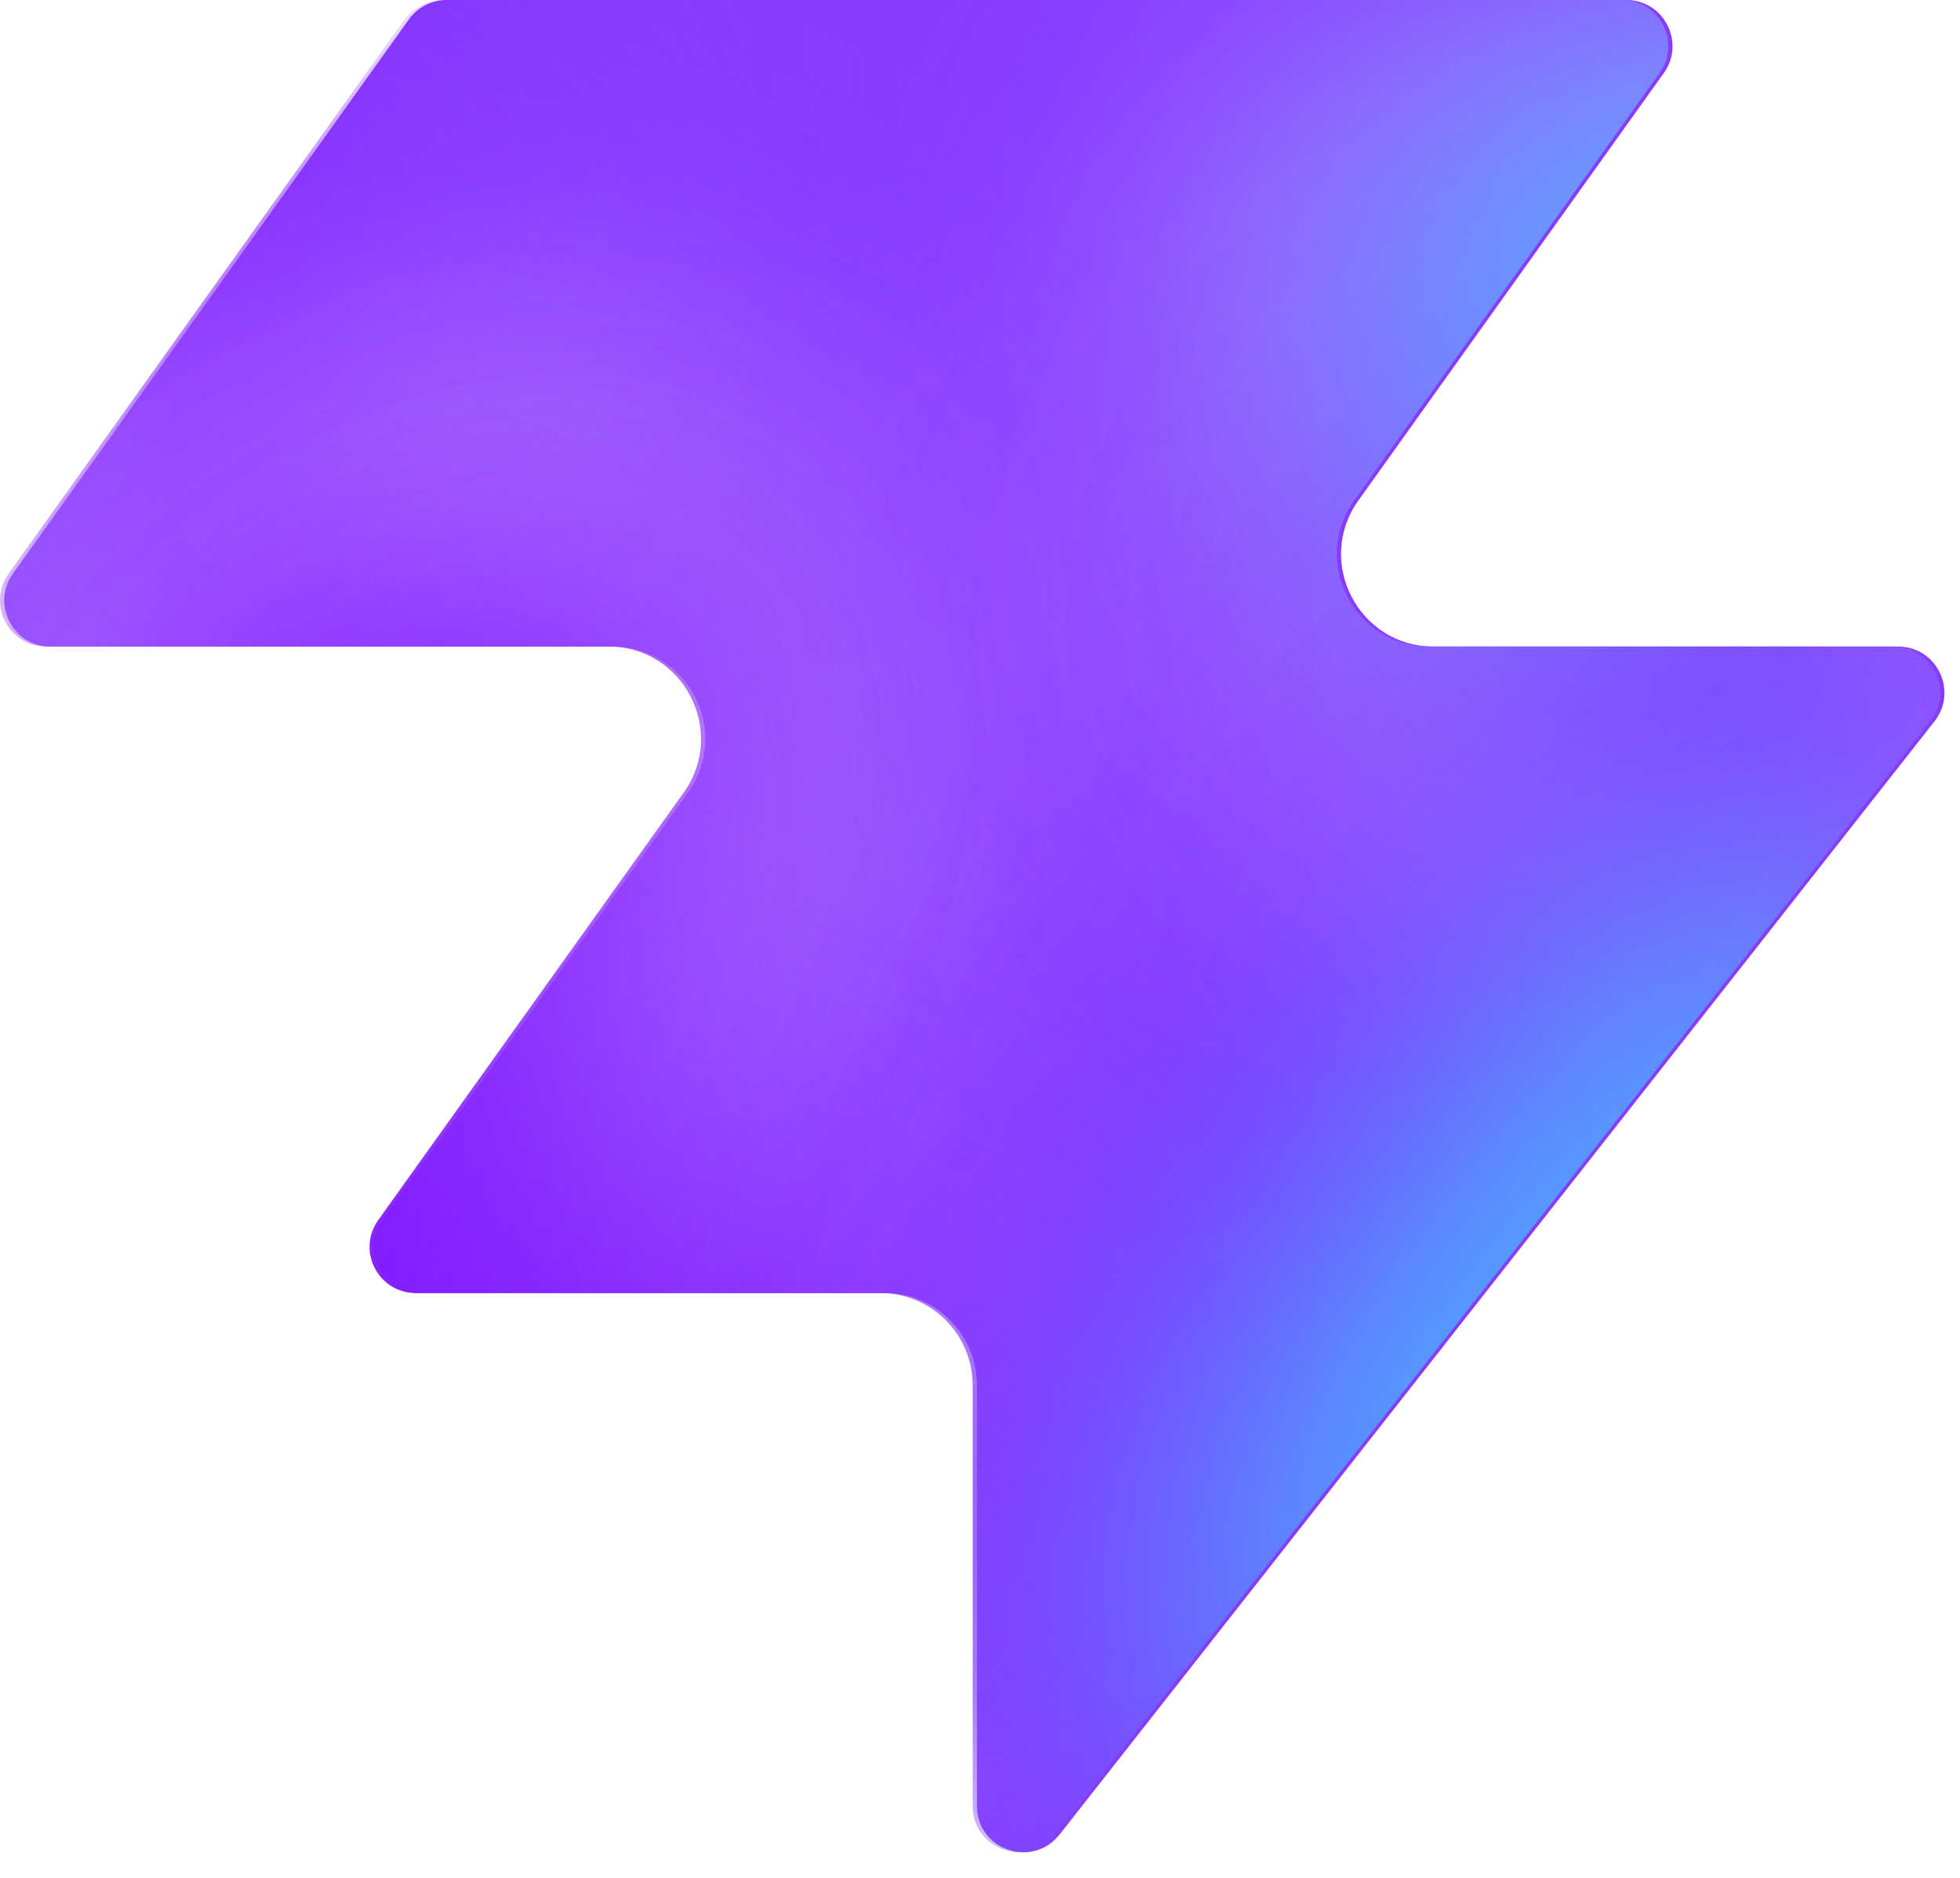
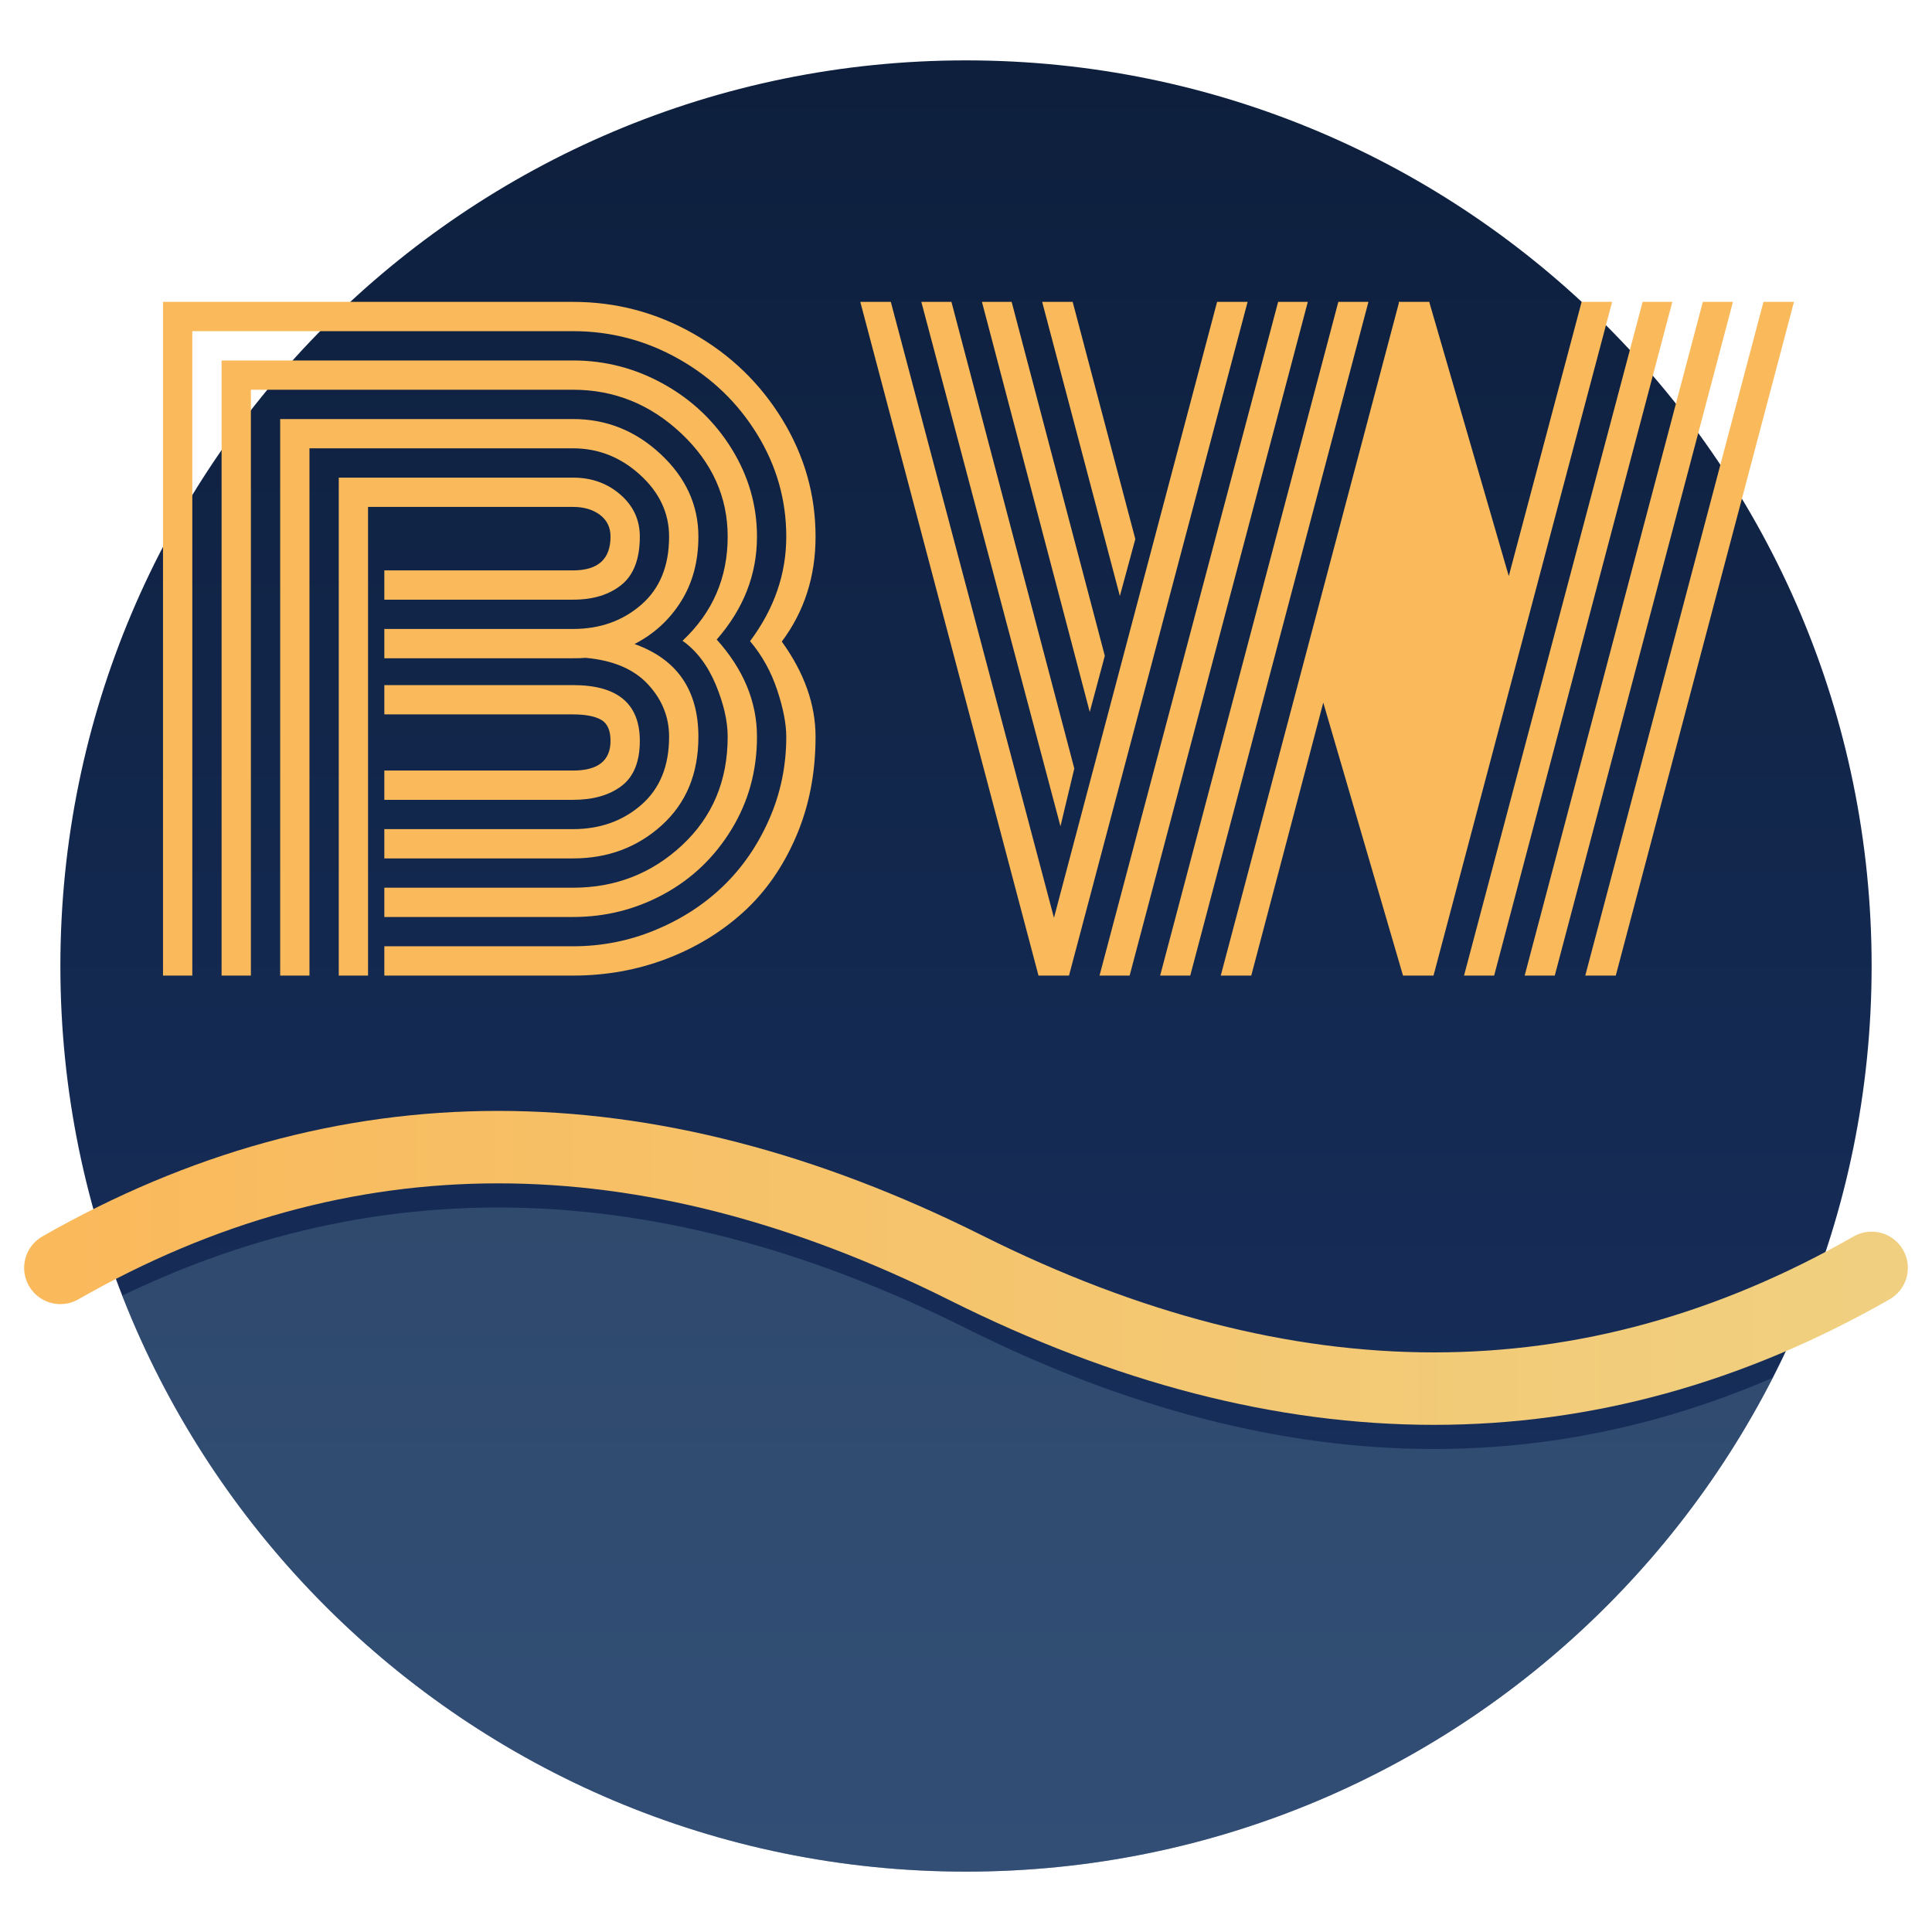
- <svg xmlns="http://www.w3.org/2000/svg" width="48" height="46" fill="none" viewBox="0 0 48 46">
-   <path fill="#863bff" d="M25.946 44.938c-.664.845-2.021.375-2.021-.698V33.937a2.26 2.26 0 0 0-2.262-2.262H10.287c-.92 0-1.456-1.04-.92-1.788l7.48-10.471c1.07-1.497 0-3.578-1.842-3.578H1.237c-.92 0-1.456-1.04-.92-1.788L10.013.474c.214-.297.556-.474.92-.474h28.894c.92 0 1.456 1.04.92 1.788l-7.48 10.471c-1.07 1.498 0 3.579 1.842 3.579h11.377c.943 0 1.473 1.088.89 1.83L25.947 44.94z" style="fill:#863bff;fill:color(display-p3 .525 .23 1);fill-opacity:1" />
-   <mask id="a" width="48" height="46" x="0" y="0" maskUnits="userSpaceOnUse" style="mask-type:alpha">
-     <path fill="#000" d="M25.842 44.938c-.664.844-2.021.375-2.021-.698V33.937a2.26 2.26 0 0 0-2.262-2.262H10.183c-.92 0-1.456-1.04-.92-1.788l7.48-10.471c1.07-1.498 0-3.579-1.842-3.579H1.133c-.92 0-1.456-1.04-.92-1.787L9.91.473c.214-.297.556-.474.92-.474h28.894c.92 0 1.456 1.04.92 1.788l-7.48 10.471c-1.07 1.498 0 3.578 1.842 3.578h11.377c.943 0 1.473 1.088.89 1.832L25.843 44.94z" style="fill:#000;fill-opacity:1" />
-   </mask>
-   <g mask="url(#a)">
-     <g filter="url(#b)">
-       <ellipse cx="5.508" cy="14.704" fill="#ede6ff" rx="5.508" ry="14.704" style="fill:#ede6ff;fill:color(display-p3 .927 .903 1);fill-opacity:1" transform="matrix(.00324 1 1 -.00324 -4.47 31.516)" />
-     </g>
-     <g filter="url(#c)">
-       <ellipse cx="10.399" cy="29.851" fill="#ede6ff" rx="10.399" ry="29.851" style="fill:#ede6ff;fill:color(display-p3 .927 .903 1);fill-opacity:1" transform="matrix(.00324 1 1 -.00324 -39.328 7.883)" />
-     </g>
-     <g filter="url(#d)">
-       <ellipse cx="5.508" cy="30.487" fill="#7e14ff" rx="5.508" ry="30.487" style="fill:#7e14ff;fill:color(display-p3 .492 .077 1);fill-opacity:1" transform="rotate(89.814 -25.913 -14.639)scale(1 -1)" />
-     </g>
-     <g filter="url(#e)">
-       <ellipse cx="5.508" cy="30.599" fill="#7e14ff" rx="5.508" ry="30.599" style="fill:#7e14ff;fill:color(display-p3 .492 .077 1);fill-opacity:1" transform="rotate(89.814 -32.644 -3.334)scale(1 -1)" />
-     </g>
-     <g filter="url(#f)">
-       <ellipse cx="5.508" cy="30.599" fill="#7e14ff" rx="5.508" ry="30.599" style="fill:#7e14ff;fill:color(display-p3 .492 .077 1);fill-opacity:1" transform="matrix(.00324 1 1 -.00324 -34.34 30.47)" />
-     </g>
-     <g filter="url(#g)">
-       <ellipse cx="14.072" cy="22.078" fill="#ede6ff" rx="14.072" ry="22.078" style="fill:#ede6ff;fill:color(display-p3 .927 .903 1);fill-opacity:1" transform="rotate(93.35 24.506 48.493)scale(-1 1)" />
-     </g>
-     <g filter="url(#h)">
-       <ellipse cx="3.47" cy="21.501" fill="#7e14ff" rx="3.47" ry="21.501" style="fill:#7e14ff;fill:color(display-p3 .492 .077 1);fill-opacity:1" transform="rotate(89.009 28.708 47.59)scale(-1 1)" />
-     </g>
-     <g filter="url(#i)">
-       <ellipse cx="3.47" cy="21.501" fill="#7e14ff" rx="3.47" ry="21.501" style="fill:#7e14ff;fill:color(display-p3 .492 .077 1);fill-opacity:1" transform="rotate(89.009 28.708 47.59)scale(-1 1)" />
-     </g>
-     <g filter="url(#j)">
-       <ellipse cx=".387" cy="8.972" fill="#7e14ff" rx="4.407" ry="29.108" style="fill:#7e14ff;fill:color(display-p3 .492 .077 1);fill-opacity:1" transform="rotate(39.51 .387 8.972)" />
-     </g>
-     <g filter="url(#k)">
-       <ellipse cx="47.523" cy="-6.092" fill="#7e14ff" rx="4.407" ry="29.108" style="fill:#7e14ff;fill:color(display-p3 .492 .077 1);fill-opacity:1" transform="rotate(37.892 47.523 -6.092)" />
-     </g>
-     <g filter="url(#l)">
-       <ellipse cx="41.412" cy="6.333" fill="#47bfff" rx="5.971" ry="9.665" style="fill:#47bfff;fill:color(display-p3 .28 .748 1);fill-opacity:1" transform="rotate(37.892 41.412 6.333)" />
-     </g>
-     <g filter="url(#m)">
-       <ellipse cx="-1.879" cy="38.332" fill="#7e14ff" rx="4.407" ry="29.108" style="fill:#7e14ff;fill:color(display-p3 .492 .077 1);fill-opacity:1" transform="rotate(37.892 -1.88 38.332)" />
-     </g>
-     <g filter="url(#n)">
-       <ellipse cx="-1.879" cy="38.332" fill="#7e14ff" rx="4.407" ry="29.108" style="fill:#7e14ff;fill:color(display-p3 .492 .077 1);fill-opacity:1" transform="rotate(37.892 -1.88 38.332)" />
-     </g>
-     <g filter="url(#o)">
-       <ellipse cx="35.651" cy="29.907" fill="#7e14ff" rx="4.407" ry="29.108" style="fill:#7e14ff;fill:color(display-p3 .492 .077 1);fill-opacity:1" transform="rotate(37.892 35.651 29.907)" />
-     </g>
-     <g filter="url(#p)">
-       <ellipse cx="38.418" cy="32.4" fill="#47bfff" rx="5.971" ry="15.297" style="fill:#47bfff;fill:color(display-p3 .28 .748 1);fill-opacity:1" transform="rotate(37.892 38.418 32.4)" />
-     </g>
+ <svg xmlns="http://www.w3.org/2000/svg" viewBox="0 0 32 32">
+   <defs>
+     <linearGradient id="bg" x1="0" y1="0" x2="0" y2="1">
+       <stop offset="0%" stop-color="#0d1f3c" />
+       <stop offset="100%" stop-color="#1a3263" />
+     </linearGradient>
+     <linearGradient id="wv" x1="0" y1="0" x2="1" y2="0">
+       <stop offset="0%" stop-color="#fab95b" />
+       <stop offset="100%" stop-color="#f0d080" />
+     </linearGradient>
+     <clipPath id="cl">
+       <circle cx="16" cy="16" r="15" />
+     </clipPath>
+   </defs>
+   <circle cx="16" cy="16" r="15" fill="url(#bg)" />
+   <path d="M1 22 Q8 18 16 22 Q24 26 31 22 L31 31 L1 31 Z" fill="#547792" opacity="0.4" clip-path="url(#cl)" />
+   <path d="M1 21 Q8 17 16 21 Q24 25 31 21" fill="none" stroke="url(#wv)" stroke-width="1.2" stroke-linecap="round" />
+   <g transform="translate(2.7, 5.0) scale(0.138)" fill="#fab95b" stroke="none">
+     <path d="M 49.219 3.516 L 3.516 3.516 L 3.516 80.86 L 0 80.86 L 0 0 L 49.219 0 Q 56.934 0 63.647 3.809 Q 70.361 7.617 74.341 14.136 Q 78.32 20.655 78.32 28.174 Q 78.32 35.352 74.268 40.772 Q 78.32 46.387 78.32 52.198 Q 78.32 58.74 75.977 64.185 Q 73.633 69.629 69.653 73.242 Q 65.674 76.856 60.4 78.858 Q 55.127 80.86 49.219 80.86 L 26.563 80.86 L 26.563 77.344 L 49.219 77.344 Q 54.346 77.344 59.033 75.415 Q 63.721 73.487 67.188 70.166 Q 70.654 66.846 72.729 62.158 Q 74.805 57.471 74.805 52.198 Q 74.805 49.854 73.706 46.558 Q 72.607 43.262 70.459 40.723 Q 74.805 34.912 74.805 28.174 Q 74.805 21.582 71.313 15.894 Q 67.822 10.205 61.914 6.861 Q 56.006 3.516 49.219 3.516 Z M 49.219 73.828 L 26.563 73.828 L 26.563 70.313 L 49.219 70.313 Q 56.836 70.313 62.305 65.21 Q 67.773 60.108 67.773 52.198 Q 67.773 49.365 66.333 45.923 Q 64.893 42.481 62.354 40.674 Q 67.773 35.596 67.773 28.174 Q 67.773 21.045 62.207 15.796 Q 56.641 10.547 49.219 10.547 L 10.547 10.547 L 10.547 80.86 L 7.031 80.86 L 7.031 7.032 L 49.219 7.032 Q 55.029 7.032 60.132 9.888 Q 65.234 12.744 68.262 17.652 Q 71.289 22.559 71.289 28.174 Q 71.289 35.01 66.455 40.528 Q 71.289 45.899 71.289 52.198 Q 71.289 58.301 68.237 63.306 Q 65.186 68.311 60.132 71.07 Q 55.078 73.828 49.219 73.828 Z M 26.563 42.774 L 26.563 39.258 L 49.219 39.258 Q 54.053 39.258 57.397 36.353 Q 60.742 33.448 60.742 28.174 Q 60.742 23.926 57.251 20.752 Q 53.76 17.578 49.219 17.578 L 17.578 17.578 L 17.578 80.86 L 14.063 80.86 L 14.063 14.063 L 49.219 14.063 Q 55.225 14.063 59.741 18.286 Q 64.258 22.51 64.258 28.174 Q 64.258 32.617 62.183 35.938 Q 60.107 39.258 56.592 41.065 Q 64.258 43.799 64.258 52.198 Q 64.258 58.838 59.863 62.818 Q 55.469 66.797 49.219 66.797 L 26.563 66.797 L 26.563 63.282 L 49.219 63.282 Q 54.053 63.282 57.397 60.376 Q 60.742 57.471 60.742 52.198 Q 60.742 48.633 58.203 45.899 Q 55.664 43.164 50.732 42.725 Q 50.244 42.774 49.219 42.774 L 26.563 42.774 Z M 87.354 0 L 106.934 73.926 L 126.514 0 L 130.176 0 L 108.74 80.86 L 105.078 80.86 L 83.691 0 L 87.354 0 Z M 139.258 48.096 L 130.615 80.86 L 126.953 80.86 L 148.34 0.098 L 148.291 0 L 152.002 0 L 152.002 0.098 L 161.523 32.91 L 170.264 0 L 173.926 0 L 152.49 80.86 L 148.828 80.86 L 139.258 48.096 Z M 24.609 24.61 L 24.609 80.86 L 21.094 80.86 L 21.094 21.094 L 49.219 21.094 Q 52.539 21.094 54.883 23.12 Q 57.227 25.147 57.227 28.174 Q 57.227 32.178 55.029 33.96 Q 52.832 35.742 49.219 35.742 L 26.563 35.742 L 26.563 32.227 L 49.219 32.227 Q 53.711 32.227 53.711 28.174 Q 53.711 26.514 52.441 25.562 Q 51.172 24.61 49.219 24.61 L 24.609 24.61 Z M 195.752 0 L 174.365 80.86 L 170.703 80.86 L 192.09 0 L 195.752 0 Z M 144.678 0 L 123.291 80.86 L 119.678 80.86 L 141.064 0 L 144.678 0 Z M 188.428 0 L 167.041 80.86 L 163.428 80.86 L 184.814 0 L 188.428 0 Z M 137.402 0 L 116.016 80.86 L 112.402 80.86 L 133.838 0 L 137.402 0 Z M 181.152 0 L 159.766 80.86 L 156.152 80.86 L 177.588 0 L 181.152 0 Z M 49.219 49.512 L 26.563 49.512 L 26.563 45.996 L 49.219 45.996 Q 57.227 45.996 57.227 52.686 Q 57.227 56.446 55.029 58.106 Q 52.832 59.766 49.219 59.766 L 26.563 59.766 L 26.563 56.25 L 49.219 56.25 Q 53.711 56.25 53.711 52.686 Q 53.711 50.782 52.563 50.147 Q 51.416 49.512 49.219 49.512 Z M 94.629 0 L 109.375 56.006 L 107.715 62.94 L 91.016 0 L 94.629 0 Z M 101.855 0 L 113.037 42.481 L 111.23 49.219 L 98.291 0 L 101.855 0 Z M 150.244 6.739 L 159.717 39.746 L 157.91 46.68 L 148.34 13.77 L 150.244 6.739 Z M 142.92 34.326 L 152.441 67.237 L 150.586 74.219 L 141.113 41.211 L 142.92 34.326 Z M 146.582 20.508 L 156.104 53.467 L 154.248 60.352 L 144.727 27.442 L 146.582 20.508 Z M 109.18 0 L 116.699 28.467 L 114.844 35.303 L 105.518 0 L 109.18 0 Z" />
  </g>
-   <defs>
-     <filter id="b" width="60.045" height="41.654" x="-19.77" y="16.149" color-interpolation-filters="sRGB" filterUnits="userSpaceOnUse">
-       <feFlood flood-opacity="0" result="BackgroundImageFix" />
-       <feBlend in="SourceGraphic" in2="BackgroundImageFix" result="shape" />
-       <feGaussianBlur result="effect1_foregroundBlur_2002_17158" stdDeviation="7.659" />
-     </filter>
-     <filter id="c" width="90.34" height="51.437" x="-54.613" y="-7.533" color-interpolation-filters="sRGB" filterUnits="userSpaceOnUse">
-       <feFlood flood-opacity="0" result="BackgroundImageFix" />
-       <feBlend in="SourceGraphic" in2="BackgroundImageFix" result="shape" />
-       <feGaussianBlur result="effect1_foregroundBlur_2002_17158" stdDeviation="7.659" />
-     </filter>
-     <filter id="d" width="79.355" height="29.4" x="-49.64" y="2.03" color-interpolation-filters="sRGB" filterUnits="userSpaceOnUse">
-       <feFlood flood-opacity="0" result="BackgroundImageFix" />
-       <feBlend in="SourceGraphic" in2="BackgroundImageFix" result="shape" />
-       <feGaussianBlur result="effect1_foregroundBlur_2002_17158" stdDeviation="4.596" />
-     </filter>
-     <filter id="e" width="79.579" height="29.4" x="-45.045" y="20.029" color-interpolation-filters="sRGB" filterUnits="userSpaceOnUse">
-       <feFlood flood-opacity="0" result="BackgroundImageFix" />
-       <feBlend in="SourceGraphic" in2="BackgroundImageFix" result="shape" />
-       <feGaussianBlur result="effect1_foregroundBlur_2002_17158" stdDeviation="4.596" />
-     </filter>
-     <filter id="f" width="79.579" height="29.4" x="-43.513" y="21.178" color-interpolation-filters="sRGB" filterUnits="userSpaceOnUse">
-       <feFlood flood-opacity="0" result="BackgroundImageFix" />
-       <feBlend in="SourceGraphic" in2="BackgroundImageFix" result="shape" />
-       <feGaussianBlur result="effect1_foregroundBlur_2002_17158" stdDeviation="4.596" />
-     </filter>
-     <filter id="g" width="74.749" height="58.852" x="15.756" y="-17.901" color-interpolation-filters="sRGB" filterUnits="userSpaceOnUse">
-       <feFlood flood-opacity="0" result="BackgroundImageFix" />
-       <feBlend in="SourceGraphic" in2="BackgroundImageFix" result="shape" />
-       <feGaussianBlur result="effect1_foregroundBlur_2002_17158" stdDeviation="7.659" />
-     </filter>
-     <filter id="h" width="61.377" height="25.362" x="23.548" y="2.284" color-interpolation-filters="sRGB" filterUnits="userSpaceOnUse">
-       <feFlood flood-opacity="0" result="BackgroundImageFix" />
-       <feBlend in="SourceGraphic" in2="BackgroundImageFix" result="shape" />
-       <feGaussianBlur result="effect1_foregroundBlur_2002_17158" stdDeviation="4.596" />
-     </filter>
-     <filter id="i" width="61.377" height="25.362" x="23.548" y="2.284" color-interpolation-filters="sRGB" filterUnits="userSpaceOnUse">
-       <feFlood flood-opacity="0" result="BackgroundImageFix" />
-       <feBlend in="SourceGraphic" in2="BackgroundImageFix" result="shape" />
-       <feGaussianBlur result="effect1_foregroundBlur_2002_17158" stdDeviation="4.596" />
-     </filter>
-     <filter id="j" width="56.045" height="63.649" x="-27.636" y="-22.853" color-interpolation-filters="sRGB" filterUnits="userSpaceOnUse">
-       <feFlood flood-opacity="0" result="BackgroundImageFix" />
-       <feBlend in="SourceGraphic" in2="BackgroundImageFix" result="shape" />
-       <feGaussianBlur result="effect1_foregroundBlur_2002_17158" stdDeviation="4.596" />
-     </filter>
-     <filter id="k" width="54.814" height="64.646" x="20.116" y="-38.415" color-interpolation-filters="sRGB" filterUnits="userSpaceOnUse">
-       <feFlood flood-opacity="0" result="BackgroundImageFix" />
-       <feBlend in="SourceGraphic" in2="BackgroundImageFix" result="shape" />
-       <feGaussianBlur result="effect1_foregroundBlur_2002_17158" stdDeviation="4.596" />
-     </filter>
-     <filter id="l" width="33.541" height="35.313" x="24.641" y="-11.323" color-interpolation-filters="sRGB" filterUnits="userSpaceOnUse">
-       <feFlood flood-opacity="0" result="BackgroundImageFix" />
-       <feBlend in="SourceGraphic" in2="BackgroundImageFix" result="shape" />
-       <feGaussianBlur result="effect1_foregroundBlur_2002_17158" stdDeviation="4.596" />
-     </filter>
-     <filter id="m" width="54.814" height="64.646" x="-29.286" y="6.009" color-interpolation-filters="sRGB" filterUnits="userSpaceOnUse">
-       <feFlood flood-opacity="0" result="BackgroundImageFix" />
-       <feBlend in="SourceGraphic" in2="BackgroundImageFix" result="shape" />
-       <feGaussianBlur result="effect1_foregroundBlur_2002_17158" stdDeviation="4.596" />
-     </filter>
-     <filter id="n" width="54.814" height="64.646" x="-29.286" y="6.009" color-interpolation-filters="sRGB" filterUnits="userSpaceOnUse">
-       <feFlood flood-opacity="0" result="BackgroundImageFix" />
-       <feBlend in="SourceGraphic" in2="BackgroundImageFix" result="shape" />
-       <feGaussianBlur result="effect1_foregroundBlur_2002_17158" stdDeviation="4.596" />
-     </filter>
-     <filter id="o" width="54.814" height="64.646" x="8.244" y="-2.416" color-interpolation-filters="sRGB" filterUnits="userSpaceOnUse">
-       <feFlood flood-opacity="0" result="BackgroundImageFix" />
-       <feBlend in="SourceGraphic" in2="BackgroundImageFix" result="shape" />
-       <feGaussianBlur result="effect1_foregroundBlur_2002_17158" stdDeviation="4.596" />
-     </filter>
-     <filter id="p" width="39.409" height="43.623" x="18.713" y="10.588" color-interpolation-filters="sRGB" filterUnits="userSpaceOnUse">
-       <feFlood flood-opacity="0" result="BackgroundImageFix" />
-       <feBlend in="SourceGraphic" in2="BackgroundImageFix" result="shape" />
-       <feGaussianBlur result="effect1_foregroundBlur_2002_17158" stdDeviation="4.596" />
-     </filter>
-   </defs>
</svg>
